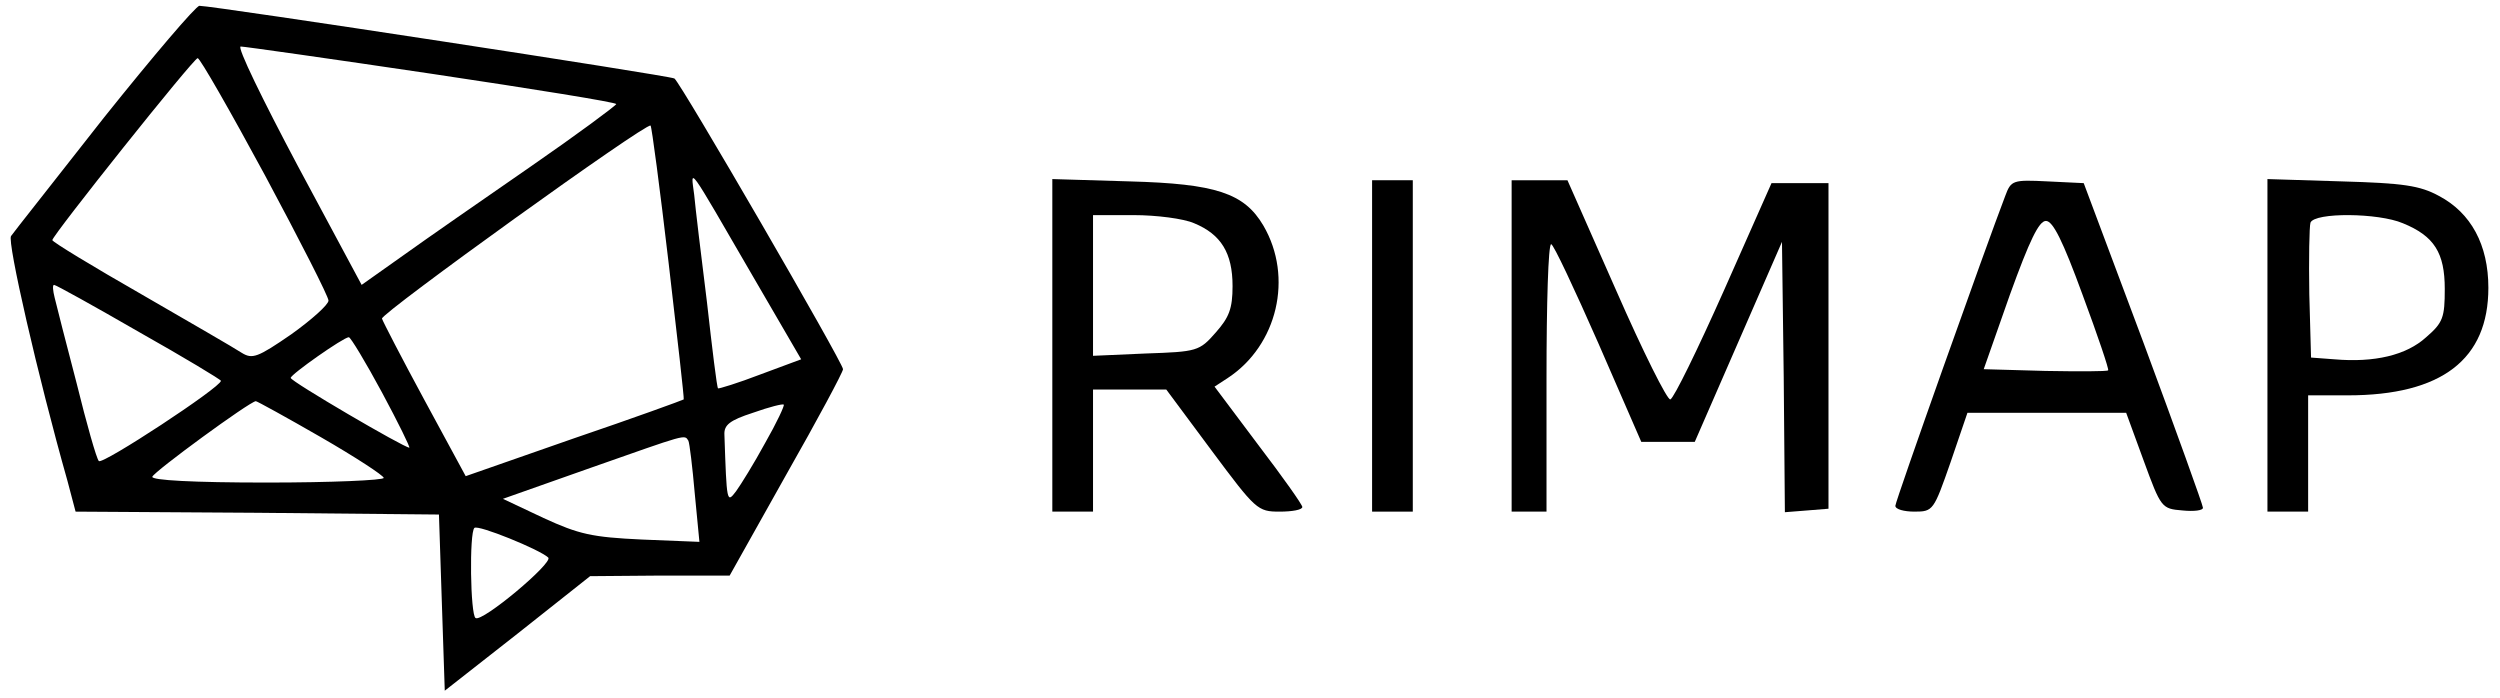
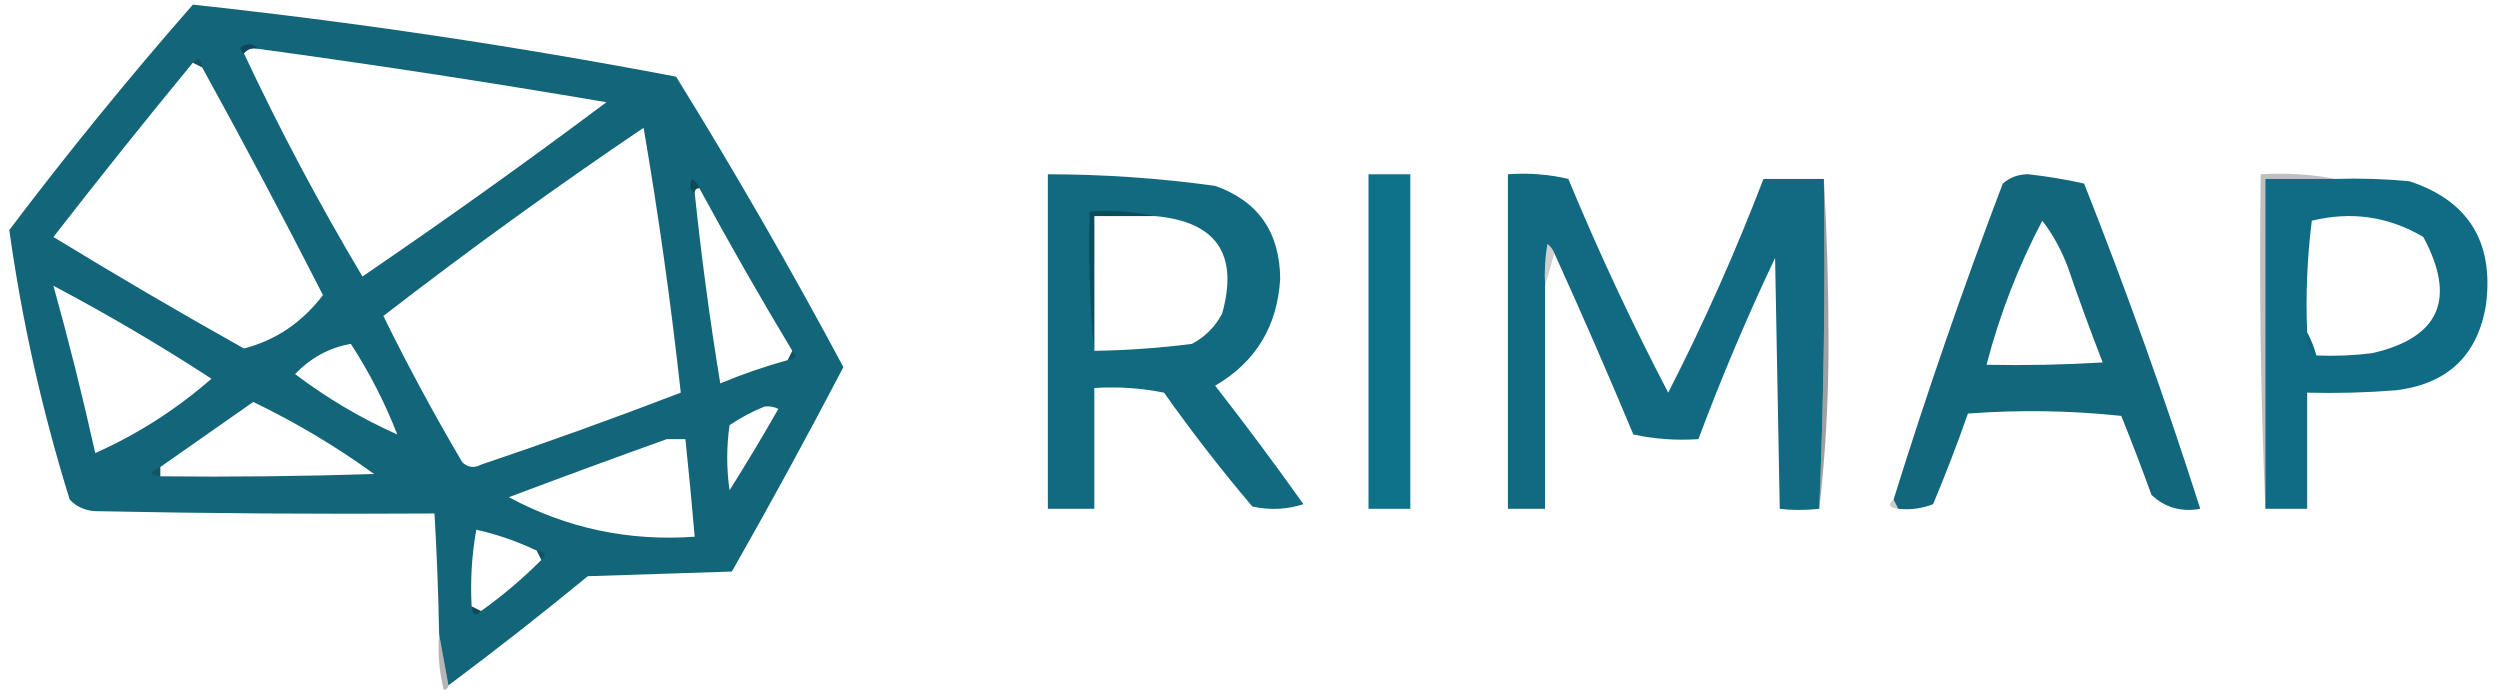
- <svg xmlns="http://www.w3.org/2000/svg" version="1.0" width="430pt" height="120pt" viewBox="0 0 430 120" preserveAspectRatio="xMidYMid meet">
-   <g transform="translate(0,120) scale(0.1,-0.1)" fill="#000000" stroke="none">
-     <path d="M179 998 c-83 -106 -156 -198 -160 -204 -7 -9 46 -241 97 -421 l14 -53 313 -2 312 -3 5 -152 5 -151 125 98 125 99 120 1 120 0 97 173 c54 95 98 177 98 182 0 11 -280 494 -290 500 -8 5 -793 125 -817 125 -6 0 -80 -87 -164 -192z m564 75 c174 -26 317 -49 317 -52 -1 -3 -67 -52 -148 -108 -81 -56 -179 -124 -218 -152 l-72 -51 -110 205 c-60 113 -105 205 -98 205 6 0 154 -21 329 -47z m-287 -175 c60 -112 109 -208 109 -215 0 -7 -29 -33 -64 -58 -58 -40 -67 -43 -85 -32 -12 8 -90 53 -173 101 -84 48 -153 90 -153 93 0 8 243 313 250 313 4 0 56 -91 116 -202z m694 -150 c15 -128 27 -234 26 -235 -1 -1 -86 -32 -189 -67 l-186 -65 -71 131 c-39 72 -72 136 -73 140 -2 9 455 338 462 332 2 -2 16 -108 31 -236z m146 -25 l82 -141 -70 -26 c-39 -15 -72 -25 -73 -24 -2 2 -10 68 -19 148 -10 80 -20 163 -22 185 -6 47 -14 58 102 -142z m-1057 -94 c78 -44 141 -82 141 -84 0 -11 -204 -145 -210 -138 -4 4 -21 64 -38 133 -18 69 -35 135 -38 148 -3 12 -4 22 -1 22 3 0 68 -36 146 -81z m418 -104 c28 -52 49 -95 47 -95 -9 0 -204 114 -204 120 0 6 91 70 100 70 3 0 29 -43 57 -95z m-105 -77 c59 -34 108 -66 108 -70 0 -4 -90 -8 -201 -8 -127 0 -199 4 -197 10 3 9 167 129 178 130 2 0 53 -28 112 -62z m764 -10 c-19 -35 -42 -72 -50 -83 -16 -21 -16 -20 -20 97 -1 17 9 25 49 38 28 10 52 16 53 14 2 -1 -12 -31 -32 -66z m-132 4 c2 -4 7 -45 11 -91 l8 -83 -99 4 c-86 4 -108 9 -169 37 l-70 33 150 53 c168 59 162 58 169 47z m-241 -201 c9 -9 -114 -112 -125 -104 -9 5 -11 147 -2 155 6 6 112 -37 127 -51z" />
-     <path d="M1810 606 l0 -286 35 0 35 0 0 105 0 105 63 0 63 0 78 -105 c76 -102 79 -105 117 -105 21 0 39 3 39 8 0 4 -34 52 -76 107 l-75 100 23 15 c85 56 113 173 61 262 -33 56 -82 72 -230 76 l-133 4 0 -286z m244 210 c46 -19 66 -51 66 -108 0 -39 -6 -54 -29 -80 -28 -32 -32 -33 -120 -36 l-91 -4 0 121 0 121 70 0 c39 0 86 -6 104 -14z" />
-     <path d="M2360 605 l0 -285 35 0 35 0 0 285 0 285 -35 0 -35 0 0 -285z" />
-     <path d="M2600 605 l0 -285 30 0 30 0 0 230 c0 127 3 230 8 230 4 0 40 -77 81 -170 l74 -170 46 0 46 0 75 172 75 172 3 -233 2 -232 38 3 37 3 0 280 0 280 -49 0 -49 0 -82 -185 c-45 -101 -86 -185 -92 -187 -5 -2 -47 82 -93 187 l-84 190 -48 0 -48 0 0 -285z" />
-     <path d="M3449 863 c-33 -86 -189 -525 -189 -533 0 -6 15 -10 33 -10 32 0 33 2 62 85 l29 85 137 0 136 0 30 -82 c30 -82 31 -83 67 -86 20 -2 36 0 35 5 0 4 -46 132 -102 283 l-103 275 -62 3 c-60 3 -63 2 -73 -25z m133 -170 c26 -70 46 -129 44 -130 -2 -2 -51 -2 -108 -1 l-106 3 45 128 c34 94 50 127 62 127 12 0 29 -34 63 -127z" />
-     <path d="M3900 606 l0 -286 35 0 35 0 0 100 0 100 68 0 c162 0 242 62 242 185 0 74 -30 129 -85 158 -33 18 -62 22 -167 25 l-128 4 0 -286z m233 210 c54 -22 72 -51 72 -113 0 -49 -3 -58 -32 -83 -34 -31 -89 -44 -158 -38 l-40 3 -3 109 c-1 61 0 116 2 123 7 18 117 17 159 -1z" />
+ <svg xmlns="http://www.w3.org/2000/svg" version="1.1" width="538px" height="150px" style="shape-rendering:geometricPrecision; text-rendering:geometricPrecision; image-rendering:optimizeQuality; fill-rule:evenodd; clip-rule:evenodd">
+   <g>
+     <path style="opacity:1" fill="#13657a" d="M 96.5,147.5 C 95.833,143.833 95.167,140.167 94.5,136.5C 94.344,127.825 94.01,119.158 93.5,110.5C 69.164,110.667 44.831,110.5 20.5,110C 18.273,109.879 16.44,109.046 15,107.5C 9.072,88.46 4.738,69.127 2,49.5C 14.568,32.875 27.735,16.708 41.5,1C 76.354,4.753 111.02,9.92 145.5,16.5C 158.139,36.941 170.139,57.775 181.5,79C 173.761,93.811 165.761,108.478 157.5,123C 147.167,123.333 136.833,123.667 126.5,124C 116.651,132.083 106.651,139.917 96.5,147.5 Z M 55.5,10.5 C 80.553,13.912 105.553,17.746 130.5,22C 113.278,34.888 95.778,47.388 78,59.5C 68.723,43.949 60.223,27.949 52.5,11.5C 53.209,10.596 54.209,10.263 55.5,10.5 Z M 41.5,13.5 C 42.167,13.833 42.833,14.167 43.5,14.5C 52.409,30.648 61.075,46.981 69.5,63.5C 65.025,69.382 59.358,73.216 52.5,75C 38.669,67.252 25.002,59.252 11.5,51C 21.334,38.337 31.334,25.837 41.5,13.5 Z M 138.5,27.5 C 141.726,46.297 144.393,65.297 146.5,84.5C 132.291,89.959 117.957,95.126 103.5,100C 102.056,100.781 100.723,100.614 99.5,99.5C 93.452,89.239 87.785,78.739 82.5,68C 100.789,53.862 119.456,40.362 138.5,27.5 Z M 150.5,40.5 C 156.902,52.302 163.569,63.969 170.5,75.5C 170.167,76.167 169.833,76.833 169.5,77.5C 164.573,78.865 159.74,80.531 155,82.5C 152.765,68.885 150.932,55.218 149.5,41.5C 149.5,40.833 149.833,40.5 150.5,40.5 Z M 11.5,61.5 C 23.135,67.651 34.468,74.317 45.5,81.5C 37.95,88.106 29.616,93.439 20.5,97.5C 17.814,85.423 14.814,73.423 11.5,61.5 Z M 85.5,93.5 C 77.68,90.018 70.347,85.685 63.5,80.5C 66.916,76.963 70.916,74.796 75.5,74C 79.498,80.162 82.831,86.662 85.5,93.5 Z M 34.5,102.5 C 34.5,101.833 34.5,101.167 34.5,100.5C 41.138,95.843 47.804,91.176 54.5,86.5C 63.663,90.912 72.329,96.078 80.5,102C 65.17,102.5 49.837,102.667 34.5,102.5 Z M 164.5,87.5 C 165.552,87.35 166.552,87.517 167.5,88C 164.126,93.916 160.626,99.749 157,105.5C 156.333,100.833 156.333,96.167 157,91.5C 159.417,89.872 161.917,88.539 164.5,87.5 Z M 143.5,94.5 C 144.833,94.5 146.167,94.5 147.5,94.5C 148.233,101.493 148.899,108.493 149.5,115.5C 135.311,116.518 121.978,113.685 109.5,107C 120.893,102.705 132.227,98.539 143.5,94.5 Z M 115.5,118.5 C 115.833,119.167 116.167,119.833 116.5,120.5C 112.435,124.572 108.102,128.238 103.5,131.5C 102.833,131.167 102.167,130.833 101.5,130.5C 101.193,124.907 101.527,119.407 102.5,114C 106.922,114.975 111.255,116.475 115.5,118.5 Z" />
+   </g>
+   <g>
+     <path style="opacity:0.285" fill="#000000" d="M 55.5,10.5 C 54.209,10.263 53.209,10.596 52.5,11.5C 51.249,10.528 51.582,9.861 53.5,9.5C 54.416,9.543 55.083,9.876 55.5,10.5 Z" />
+   </g>
+   <g>
+     <path style="opacity:0.178" fill="#000000" d="M 41.5,13.5 C 42.623,12.243 43.289,12.576 43.5,14.5C 42.833,14.167 42.167,13.833 41.5,13.5 Z" />
+   </g>
+   <g>
+     <path style="opacity:0.251" fill="#000000" d="M 502.5,38.5 C 497.5,38.5 492.5,38.5 487.5,38.5C 487.5,62.167 487.5,85.833 487.5,109.5C 486.502,85.672 486.169,61.672 486.5,37.5C 492.026,37.179 497.36,37.512 502.5,38.5 Z" />
+   </g>
+   <g>
+     <path style="opacity:0.281" fill="#000000" d="M 150.5,40.5 C 149.833,40.5 149.5,40.833 149.5,41.5C 148.427,40.749 148.26,39.749 149,38.5C 149.717,39.044 150.217,39.711 150.5,40.5 Z" />
+   </g>
+   <g>
+     <path style="opacity:1" fill="#116a80" d="M 225.5,37.5 C 237.564,37.515 249.564,38.349 261.5,40C 270.739,43.27 275.405,49.937 275.5,60C 274.878,70.263 270.211,77.93 261.5,83C 268.026,91.359 274.359,99.859 280.5,108.5C 276.878,109.659 273.211,109.825 269.5,109C 262.804,101.105 256.471,92.938 250.5,84.5C 245.544,83.506 240.544,83.172 235.5,83.5C 235.5,92.167 235.5,100.833 235.5,109.5C 232.167,109.5 228.833,109.5 225.5,109.5C 225.5,85.5 225.5,61.5 225.5,37.5 Z M 248.5,46.5 C 261.751,47.665 266.584,54.665 263,67.5C 261.5,70.333 259.333,72.5 256.5,74C 249.524,74.892 242.524,75.392 235.5,75.5C 235.5,65.833 235.5,56.167 235.5,46.5C 239.833,46.5 244.167,46.5 248.5,46.5 Z" />
+   </g>
+   <g>
+     <path style="opacity:1" fill="#0d728a" d="M 294.5,37.5 C 297.5,37.5 300.5,37.5 303.5,37.5C 303.5,61.5 303.5,85.5 303.5,109.5C 300.5,109.5 297.5,109.5 294.5,109.5C 294.5,85.5 294.5,61.5 294.5,37.5 Z" />
+   </g>
+   <g>
+     <path style="opacity:1" fill="#116a81" d="M 392.5,38.5 C 392.823,62.242 392.489,85.908 391.5,109.5C 388.518,109.827 385.685,109.827 383,109.5C 382.667,91.5 382.333,73.5 382,55.5C 375.93,68.301 370.43,81.301 365.5,94.5C 360.786,94.827 356.12,94.493 351.5,93.5C 346.022,80.393 340.355,67.393 334.5,54.5C 334.217,53.711 333.717,53.044 333,52.5C 332.502,55.482 332.335,58.482 332.5,61.5C 332.5,77.5 332.5,93.5 332.5,109.5C 329.833,109.5 327.167,109.5 324.5,109.5C 324.5,85.5 324.5,61.5 324.5,37.5C 328.884,37.174 333.217,37.508 337.5,38.5C 343.998,54.166 351.164,69.499 359,84.5C 366.675,69.488 373.508,54.155 379.5,38.5C 383.833,38.5 388.167,38.5 392.5,38.5 Z" />
+   </g>
+   <g>
+     <path style="opacity:0.372" fill="#000000" d="M 392.5,38.5 C 393.167,50.162 393.5,61.995 393.5,74C 393.499,86.186 392.832,98.019 391.5,109.5C 392.489,85.908 392.823,62.242 392.5,38.5 Z" />
+   </g>
+   <g>
+     <path style="opacity:1" fill="#12677d" d="M 408.5,109.5 C 408.167,108.833 407.833,108.167 407.5,107.5C 414.631,84.606 422.465,61.94 431,39.5C 432.574,38.152 434.407,37.486 436.5,37.5C 440.538,37.949 444.538,38.615 448.5,39.5C 457.638,62.582 465.971,85.915 473.5,109.5C 469.397,110.231 465.897,109.231 463,106.5C 460.931,100.794 458.765,95.128 456.5,89.5C 445.515,88.334 434.515,88.168 423.5,89C 421.201,95.562 418.701,102.062 416,108.5C 413.619,109.435 411.119,109.768 408.5,109.5 Z M 439.5,47.5 C 441.786,50.463 443.619,53.796 445,57.5C 447.37,64.403 449.87,71.236 452.5,78C 444.173,78.5 435.84,78.666 427.5,78.5C 430.331,67.668 434.331,57.335 439.5,47.5 Z" />
+   </g>
+   <g>
+     <path style="opacity:1" fill="#106c84" d="M 502.5,38.5 C 507.844,38.334 513.177,38.501 518.5,39C 531.188,43.187 536.688,52.02 535,65.5C 533.226,76.497 526.726,82.664 515.5,84C 509.175,84.499 502.842,84.666 496.5,84.5C 496.5,92.833 496.5,101.167 496.5,109.5C 493.5,109.5 490.5,109.5 487.5,109.5C 487.5,85.833 487.5,62.167 487.5,38.5C 492.5,38.5 497.5,38.5 502.5,38.5 Z M 498.5,76.5 C 497.976,74.694 497.309,73.028 496.5,71.5C 496.169,63.472 496.502,55.472 497.5,47.5C 506.029,45.415 514.029,46.582 521.5,51C 528.667,64.341 525.001,72.675 510.5,76C 506.514,76.499 502.514,76.665 498.5,76.5 Z" />
+   </g>
+   <g>
+     <path style="opacity:0.27" fill="#000000" d="M 248.5,46.5 C 244.167,46.5 239.833,46.5 235.5,46.5C 235.5,56.167 235.5,65.833 235.5,75.5C 234.506,65.681 234.173,55.681 234.5,45.5C 239.363,45.181 244.03,45.514 248.5,46.5 Z" />
+   </g>
+   <g>
+     <path style="opacity:0.188" fill="#000000" d="M 334.5,54.5 C 333.833,56.833 333.167,59.167 332.5,61.5C 332.335,58.482 332.502,55.482 333,52.5C 333.717,53.044 334.217,53.711 334.5,54.5 Z" />
+   </g>
+   <g>
+     <path style="opacity:0.067" fill="#000000" d="M 496.5,71.5 C 497.309,73.028 497.976,74.694 498.5,76.5C 496.744,75.448 496.077,73.781 496.5,71.5 Z" />
+   </g>
+   <g>
+     <path style="opacity:0.157" fill="#000000" d="M 170.5,75.5 C 171.757,76.623 171.424,77.289 169.5,77.5C 169.833,76.833 170.167,76.167 170.5,75.5 Z" />
+   </g>
+   <g>
+     <path style="opacity:0.173" fill="#000000" d="M 34.5,100.5 C 34.5,101.167 34.5,101.833 34.5,102.5C 32.067,102.214 32.067,101.548 34.5,100.5 Z" />
+   </g>
+   <g>
+     <path style="opacity:0.203" fill="#000000" d="M 407.5,107.5 C 407.833,108.167 408.167,108.833 408.5,109.5C 406.576,109.289 406.243,108.623 407.5,107.5 Z" />
+   </g>
+   <g>
+     <path style="opacity:0.179" fill="#000000" d="M 115.5,118.5 C 117.424,118.711 117.757,119.377 116.5,120.5C 116.167,119.833 115.833,119.167 115.5,118.5 Z" />
+   </g>
+   <g>
+     <path style="opacity:0.255" fill="#000000" d="M 101.5,130.5 C 102.167,130.833 102.833,131.167 103.5,131.5C 102.377,132.757 101.711,132.424 101.5,130.5 Z" />
+   </g>
+   <g>
+     <path style="opacity:0.289" fill="#000000" d="M 94.5,136.5 C 95.167,140.167 95.833,143.833 96.5,147.5C 96.44,148.043 96.107,148.376 95.5,148.5C 94.509,144.555 94.176,140.555 94.5,136.5 Z" />
  </g>
</svg>
